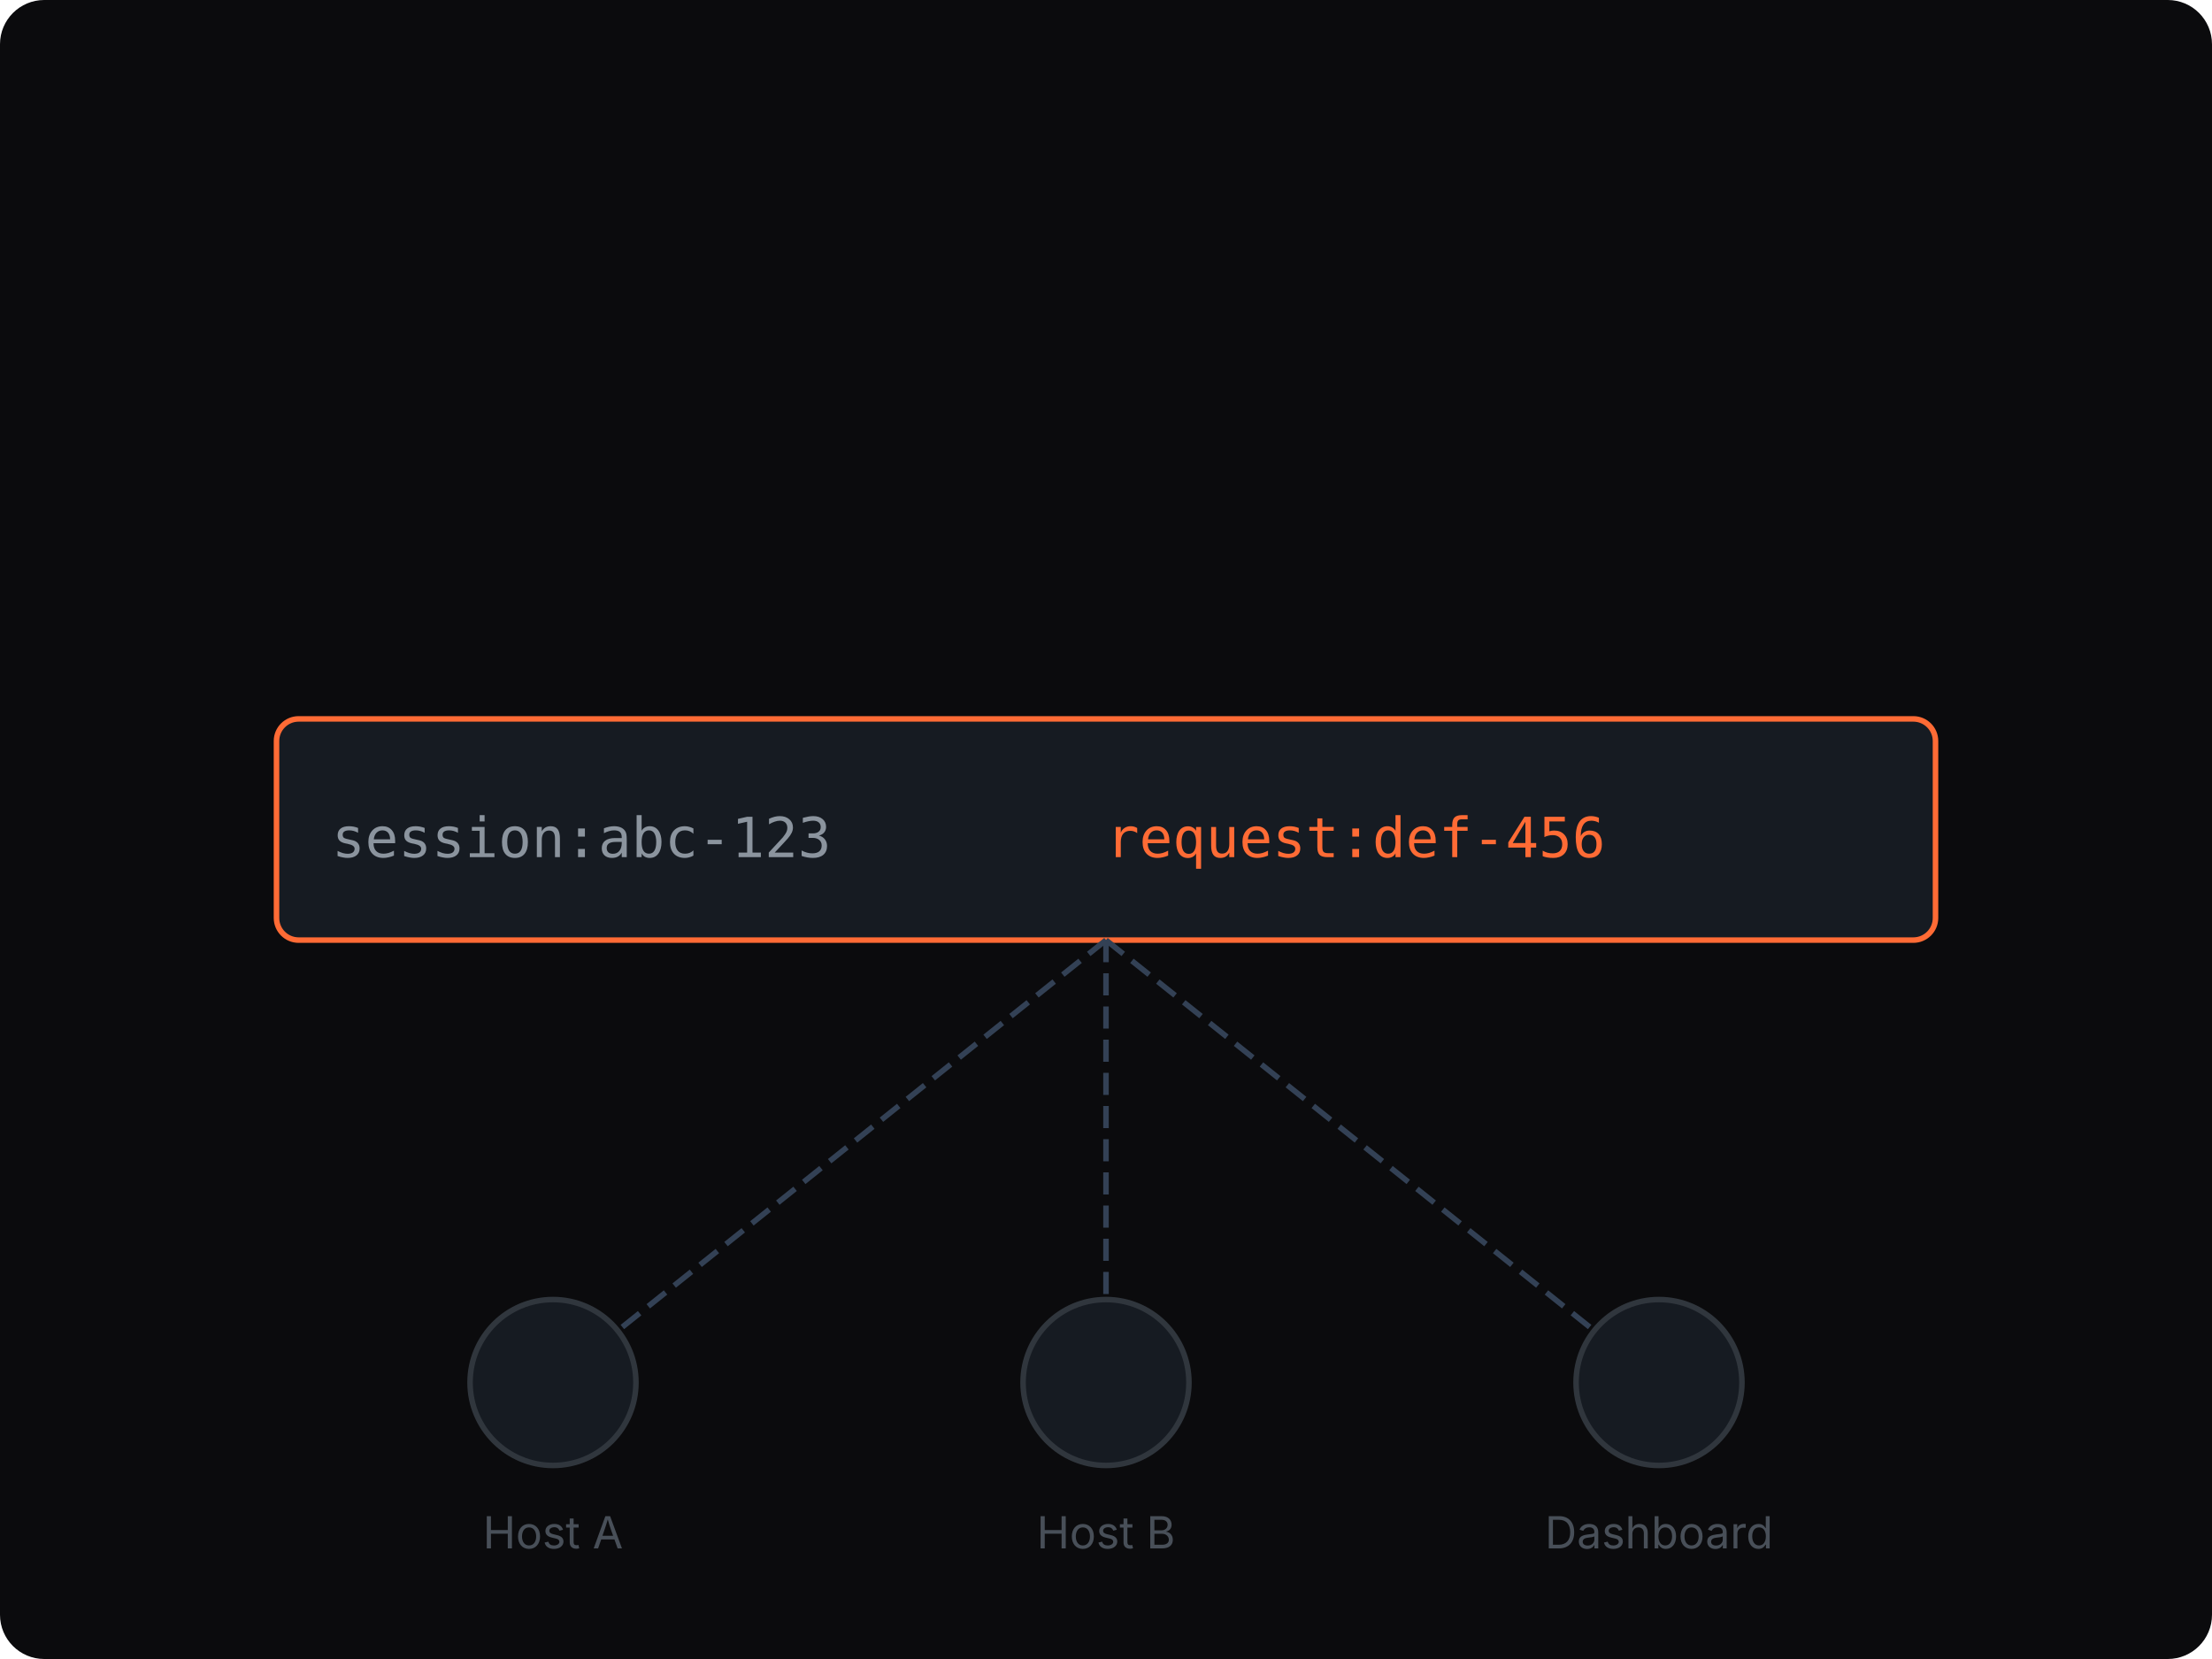
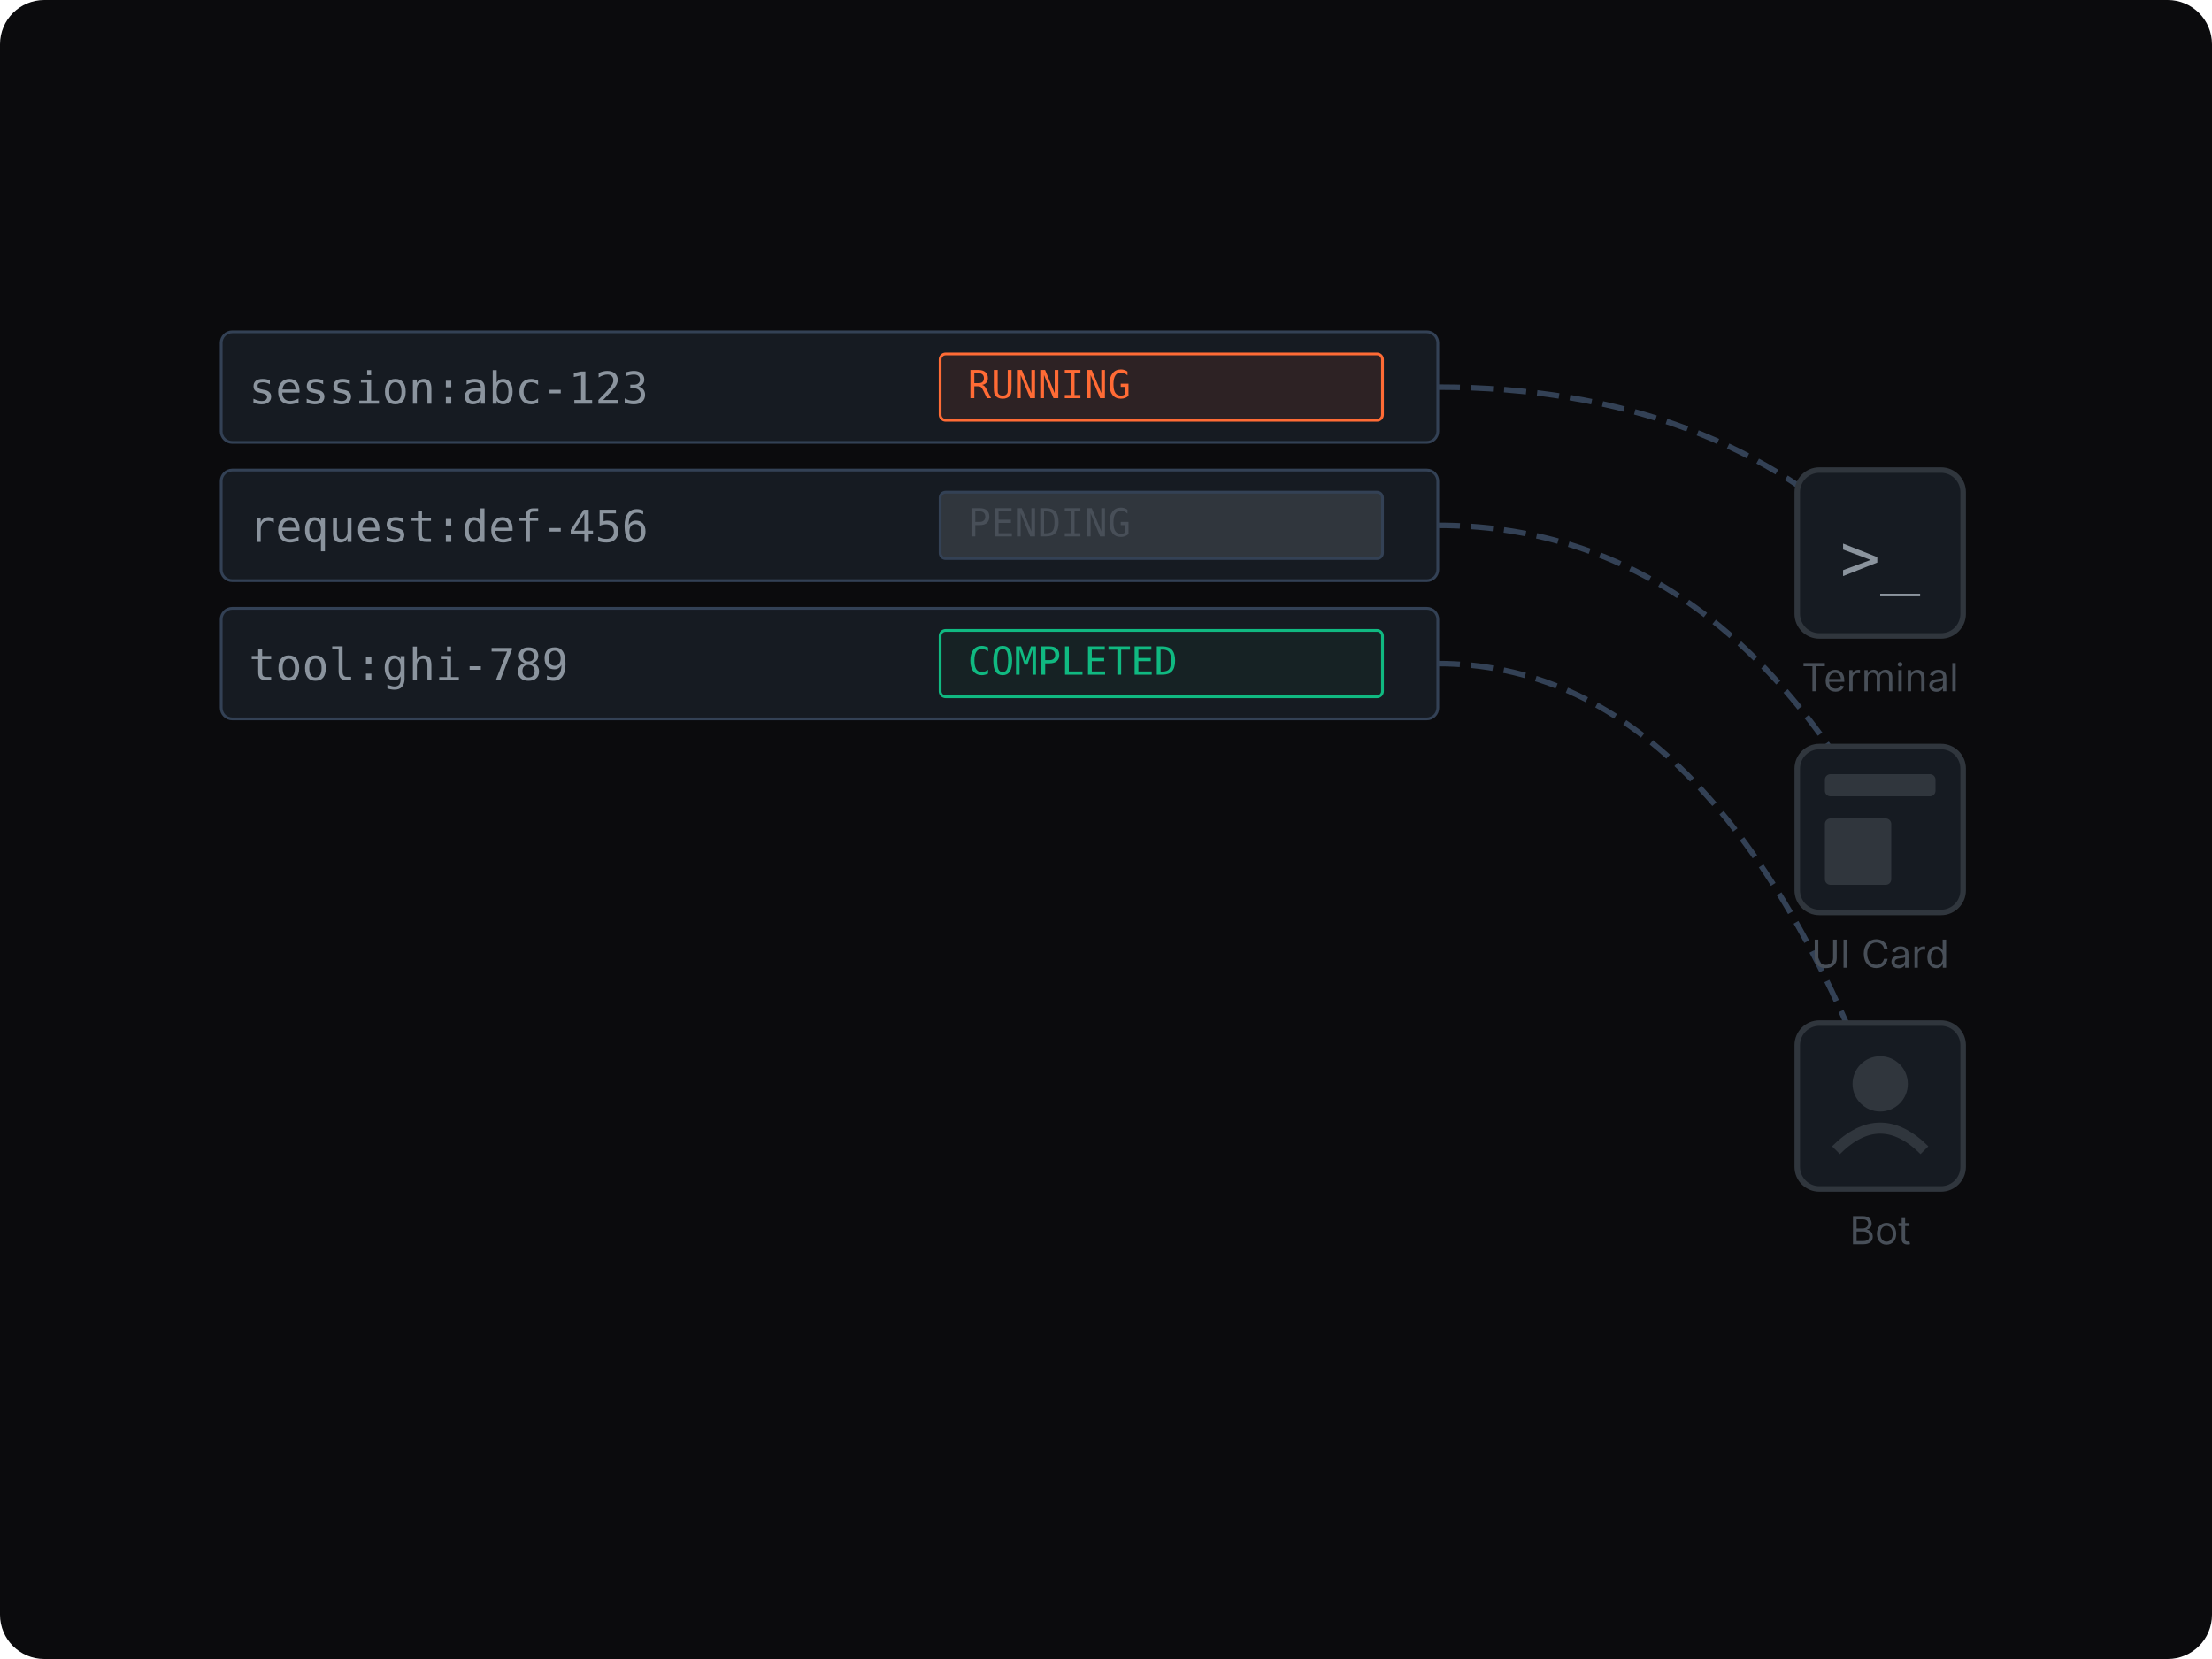
<svg xmlns="http://www.w3.org/2000/svg" viewBox="0 0 400 300">
+   <defs>
+     <linearGradient id="flameGrad" x1="0%" y1="0%" x2="100%" y2="100%">
+       <stop offset="0%" style="stop-color:#ff6b35;stop-opacity:1" />
+       <stop offset="100%" style="stop-color:#ff3d00;stop-opacity:1" />
+     </linearGradient>
+   </defs>
  <rect width="400" height="300" fill="#0b0b0d" rx="8" />
-   <g transform="translate(50, 50)">
-     <rect x="0" y="80" width="300" height="40" rx="4" fill="#161b22" stroke="#ff6b35" stroke-width="1" />
-     <text x="10" y="105" fill="#8b949e" font-family="monospace" font-size="10">session:abc-123</text>
-     <text x="150" y="105" fill="#ff6b35" font-family="monospace" font-size="10">request:def-456</text>
-     <path d="M150 120 L50 200" fill="none" stroke="#334155" stroke-width="1" stroke-dasharray="4,2" />
-     <path d="M150 120 L150 200" fill="none" stroke="#334155" stroke-width="1" stroke-dasharray="4,2" />
-     <path d="M150 120 L250 200" fill="none" stroke="#334155" stroke-width="1" stroke-dasharray="4,2" />
-     <circle cx="50" cy="200" r="15" fill="#161b22" stroke="#30363d" />
-     <circle cx="150" cy="200" r="15" fill="#161b22" stroke="#30363d" />
-     <circle cx="250" cy="200" r="15" fill="#161b22" stroke="#30363d" />
-     <text x="50" y="230" text-anchor="middle" fill="#484f58" font-family="Inter" font-size="8">Host A</text>
-     <text x="150" y="230" text-anchor="middle" fill="#484f58" font-family="Inter" font-size="8">Host B</text>
-     <text x="250" y="230" text-anchor="middle" fill="#484f58" font-family="Inter" font-size="8">Dashboard</text>
+   <g transform="translate(40, 40)">
+     <g transform="translate(0, 20)">
+       <rect x="0" y="0" width="220" height="20" rx="2" fill="#161b22" stroke="#334155" stroke-width="0.5" />
+       <text x="5" y="13" fill="#8b949e" font-family="monospace" font-size="8">session:abc-123</text>
+       <rect x="130" y="4" width="80" height="12" rx="1" fill="#ff6b35" fill-opacity="0.1" stroke="#ff6b35" stroke-width="0.5" />
+       <text x="135" y="12" fill="#ff6b35" font-family="monospace" font-size="7">RUNNING</text>
+     </g>
+     <g transform="translate(0, 45)">
+       <rect x="0" y="0" width="220" height="20" rx="2" fill="#161b22" stroke="#334155" stroke-width="0.5" />
+       <text x="5" y="13" fill="#8b949e" font-family="monospace" font-size="8">request:def-456</text>
+       <rect x="130" y="4" width="80" height="12" rx="1" fill="#30363d" stroke="#334155" stroke-width="0.5" />
+       <text x="135" y="12" fill="#484f58" font-family="monospace" font-size="7">PENDING</text>
+     </g>
+     <g transform="translate(0, 70)">
+       <rect x="0" y="0" width="220" height="20" rx="2" fill="#161b22" stroke="#334155" stroke-width="0.5" />
+       <text x="5" y="13" fill="#8b949e" font-family="monospace" font-size="8">tool:ghi-789</text>
+       <rect x="130" y="4" width="80" height="12" rx="1" fill="#166534" fill-opacity="0.1" stroke="#10b981" stroke-width="0.5" />
+       <text x="135" y="12" fill="#10b981" font-family="monospace" font-size="7">COMPLETED</text>
+     </g>
+     <path d="M220 30 Q270 30 300 60" fill="none" stroke="#334155" stroke-width="1" stroke-dasharray="4,2" />
+     <path d="M220 55 Q270 55 300 110" fill="none" stroke="#334155" stroke-width="1" stroke-dasharray="4,2" />
+     <path d="M220 80 Q270 80 300 160" fill="none" stroke="#334155" stroke-width="1" stroke-dasharray="4,2" />
+     <g transform="translate(300, 60)">
+       <rect x="-15" y="-15" width="30" height="30" rx="4" fill="#161b22" stroke="#30363d" />
+       <text x="0" y="5" text-anchor="middle" fill="#8b949e" font-family="monospace" font-size="12">&gt;_</text>
+       <text x="0" y="25" text-anchor="middle" fill="#484f58" font-family="Inter" font-size="7">Terminal</text>
+     </g>
+     <g transform="translate(300, 110)">
+       <rect x="-15" y="-15" width="30" height="30" rx="4" fill="#161b22" stroke="#30363d" />
+       <rect x="-10" y="-10" width="20" height="4" rx="1" fill="#30363d" />
+       <rect x="-10" y="-2" width="12" height="12" rx="1" fill="#30363d" />
+       <text x="0" y="25" text-anchor="middle" fill="#484f58" font-family="Inter" font-size="7">UI Card</text>
+     </g>
+     <g transform="translate(300, 160)">
+       <rect x="-15" y="-15" width="30" height="30" rx="4" fill="#161b22" stroke="#30363d" />
+       <circle cx="0" cy="-4" r="5" fill="#30363d" />
+       <path d="M-8 8 Q0 0 8 8" fill="none" stroke="#30363d" stroke-width="2" />
+       <text x="0" y="25" text-anchor="middle" fill="#484f58" font-family="Inter" font-size="7">Bot</text>
+     </g>
  </g>
</svg>
